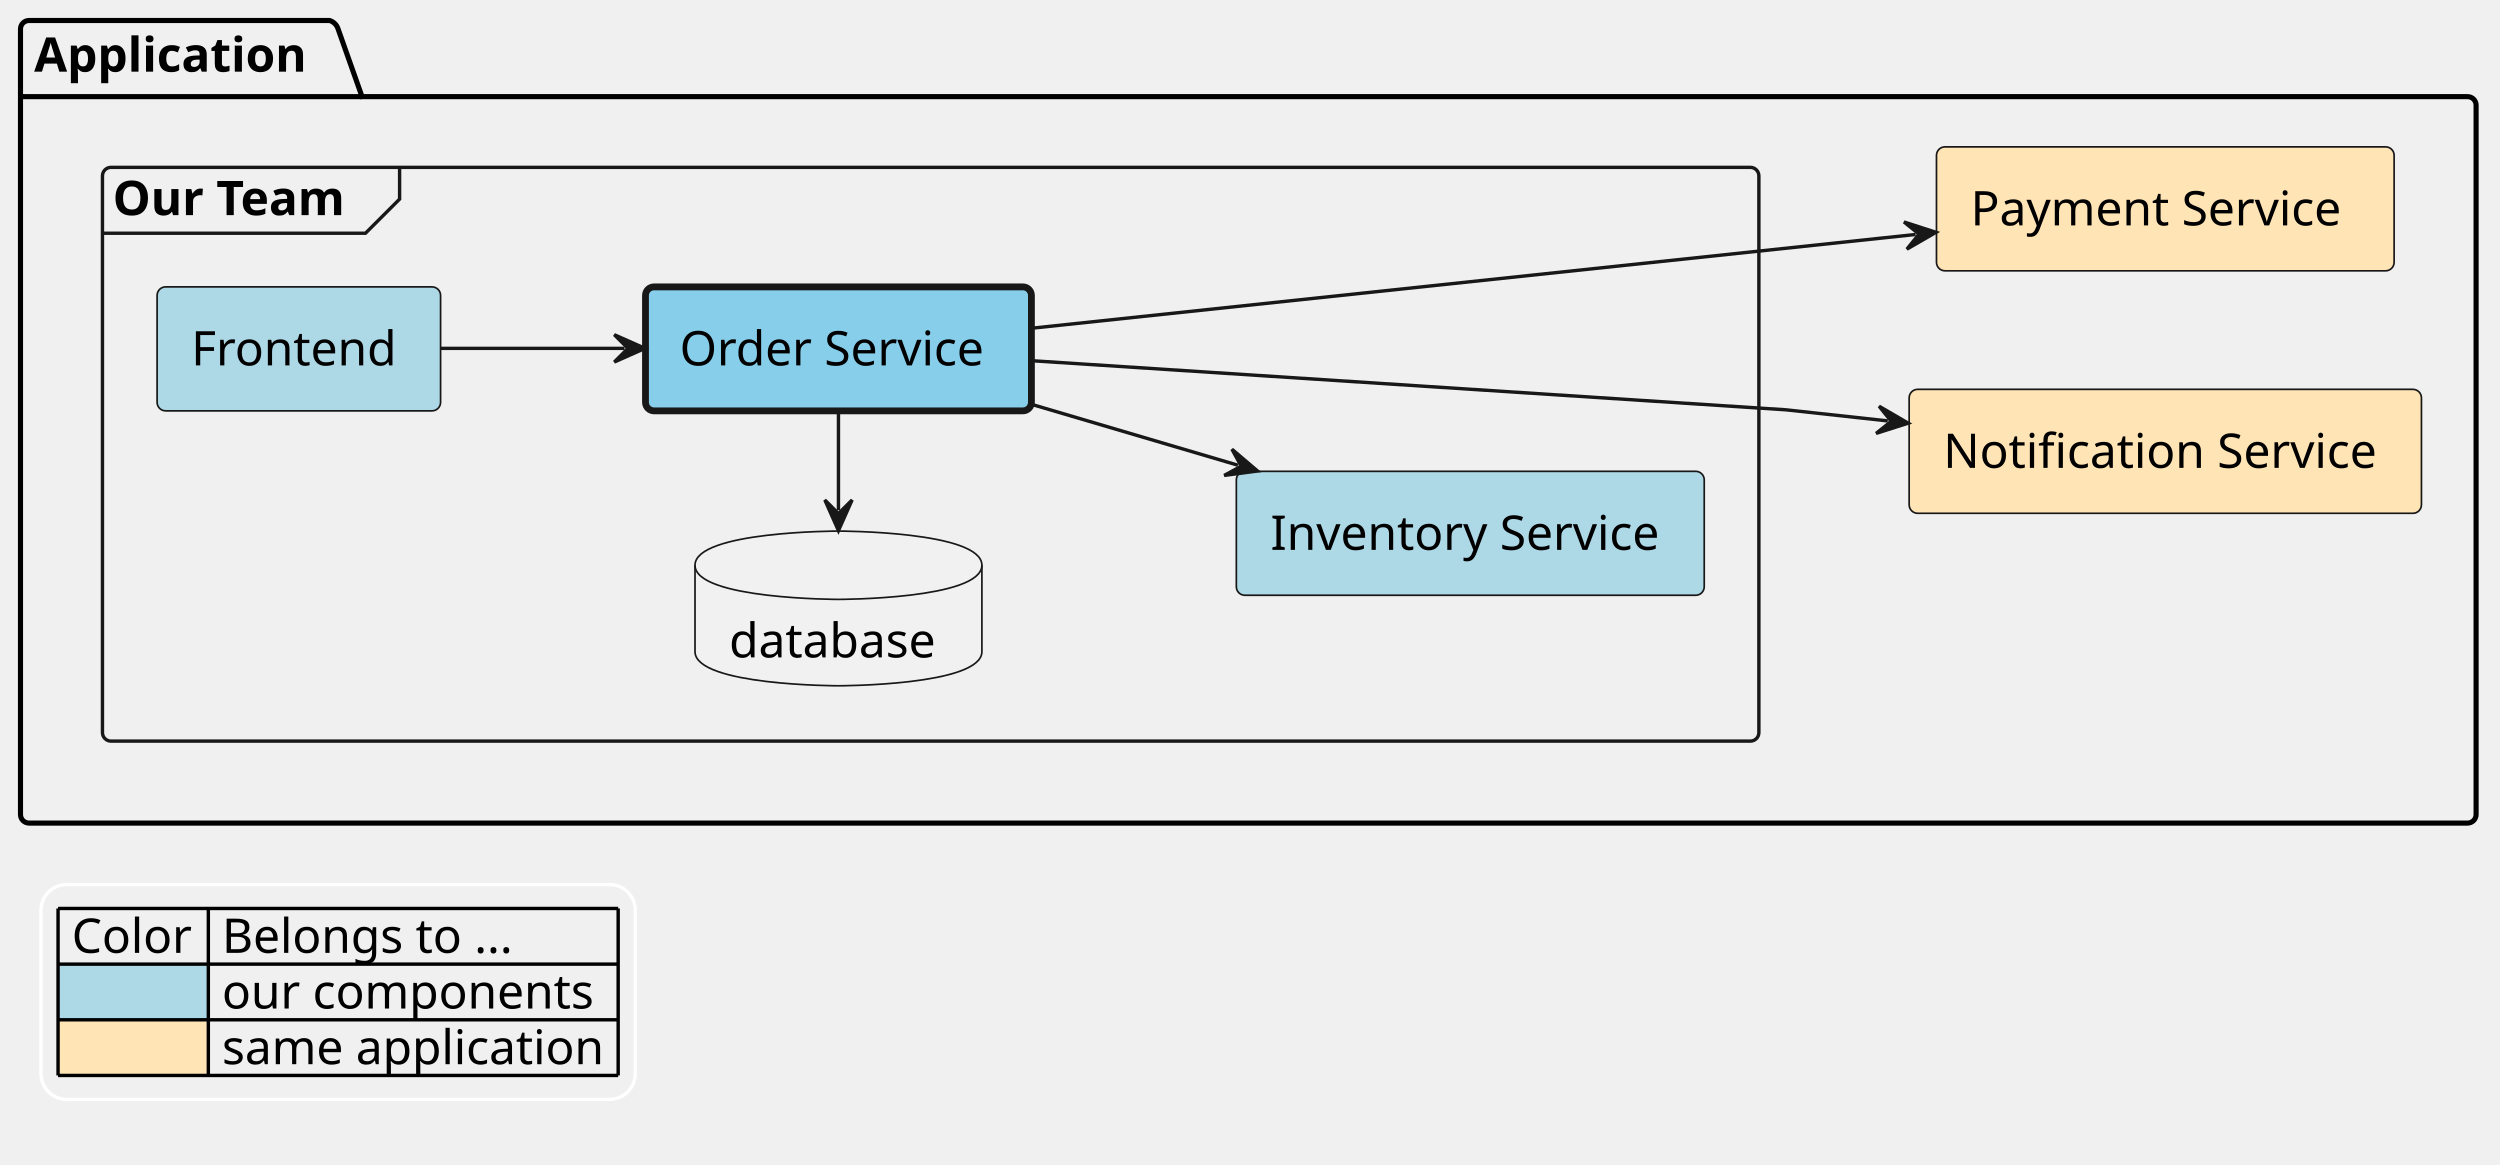
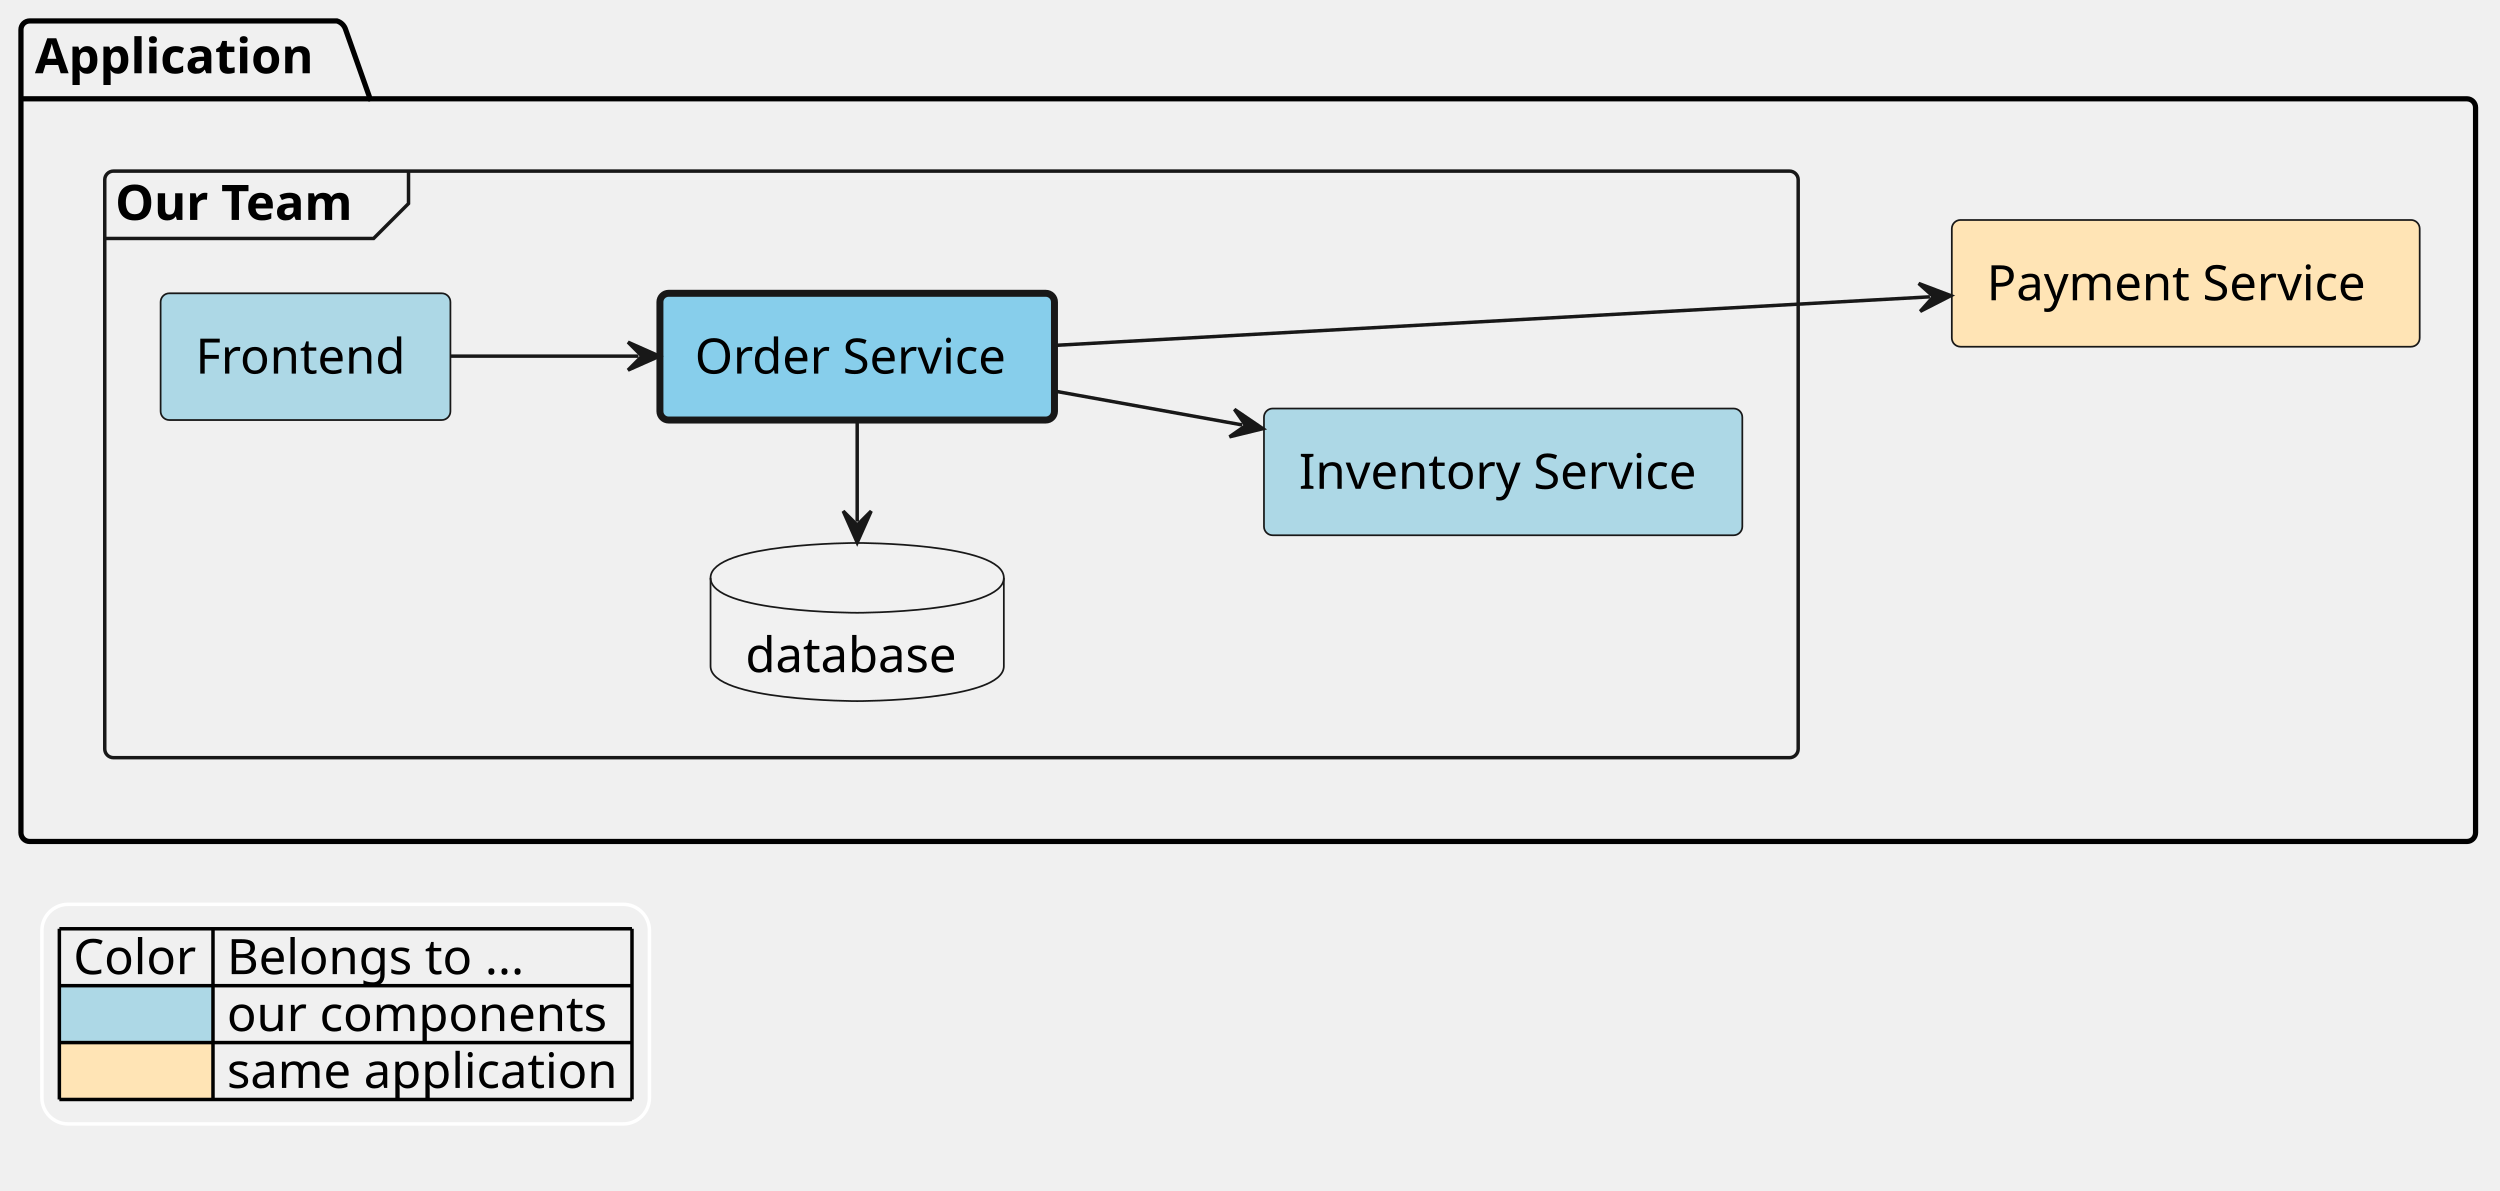
- <svg xmlns="http://www.w3.org/2000/svg" contentStyleType="text/css" height="341px" preserveAspectRatio="none" style="width:732px;height:341px;background:#FFFFFF;" version="1.1" viewBox="0 0 732 341" width="732px" zoomAndPan="magnify">
+ <svg xmlns="http://www.w3.org/2000/svg" contentStyleType="text/css" height="341px" preserveAspectRatio="none" style="width:716px;height:341px;background:#FFFFFF;" version="1.1" viewBox="0 0 716 341" width="716px" zoomAndPan="magnify">
  <defs />
  <g>
    <g id="cluster_Application">
-       <path d="M8.5,6 L96.5,6 A3.75,3.75 0 0 1 99,8.5 L106,28.297 L722.5,28.297 A2.5,2.5 0 0 1 725,30.797 L725,238.5 A2.5,2.5 0 0 1 722.5,241 L8.5,241 A2.5,2.5 0 0 1 6,238.5 L6,8.5 A2.5,2.5 0 0 1 8.5,6 " fill="none" style="stroke:#000000;stroke-width:1.5;" />
+       <path d="M8.5,6 L96.5,6 A3.75,3.75 0 0 1 99,8.5 L106,28.297 L706.5,28.297 A2.5,2.5 0 0 1 709,30.797 L709,238.5 A2.5,2.5 0 0 1 706.5,241 L8.5,241 A2.5,2.5 0 0 1 6,238.5 L6,8.5 A2.5,2.5 0 0 1 8.5,6 " fill="none" style="stroke:#000000;stroke-width:1.5;" />
      <line style="stroke:#000000;stroke-width:1.5;" x1="6" x2="106" y1="28.297" y2="28.297" />
      <text fill="#000000" font-family="sans-serif" font-size="14" font-weight="bold" lengthAdjust="spacing" textLength="87" x="10" y="20.995">Application</text>
    </g>
    <g id="cluster_Our Team">
      <rect fill="none" height="168" rx="2.5" ry="2.5" style="stroke:#181818;stroke-width:1.0;" width="485" x="30" y="49" />
      <path d="M117,49 L117,58.297 L107,68.297 L30,68.297 " fill="none" style="stroke:#181818;stroke-width:1.0;" />
      <text fill="#000000" font-family="sans-serif" font-size="14" font-weight="bold" lengthAdjust="spacing" textLength="77" x="33" y="62.995">Our Team</text>
    </g>
-     <g id="elem_application__notification_service">
-       <rect fill="#FFE4B5" height="36.297" rx="2.5" ry="2.5" style="stroke:#181818;stroke-width:0.5;" width="150" x="559" y="114" />
-       <text fill="#000000" font-family="sans-serif" font-size="14" lengthAdjust="spacing" textLength="130" x="569" y="136.995">Notification Service</text>
-     </g>
    <g id="elem_application__payment_service">
-       <rect fill="#FFE4B5" height="36.297" rx="2.5" ry="2.5" style="stroke:#181818;stroke-width:0.5;" width="134" x="567" y="43" />
-       <text fill="#000000" font-family="sans-serif" font-size="14" lengthAdjust="spacing" textLength="114" x="577" y="65.995">Payment Service</text>
+       <rect fill="#FFE4B5" height="36.297" rx="2.5" ry="2.5" style="stroke:#181818;stroke-width:0.5;" width="134" x="559" y="63" />
+       <text fill="#000000" font-family="sans-serif" font-size="14" lengthAdjust="spacing" textLength="114" x="569" y="85.995">Payment Service</text>
    </g>
    <g id="elem_application__team__frontend">
      <rect fill="#ADD8E6" height="36.297" rx="2.5" ry="2.5" style="stroke:#181818;stroke-width:0.5;" width="83" x="46" y="84" />
      <text fill="#000000" font-family="sans-serif" font-size="14" lengthAdjust="spacing" textLength="63" x="56" y="106.995">Frontend</text>
    </g>
    <g id="elem_application__team__order_service">
      <rect fill="#87CEEB" height="36.297" rx="2.5" ry="2.5" style="stroke:#181818;stroke-width:2.0;" width="113" x="189" y="84" />
      <text fill="#000000" font-family="sans-serif" font-size="14" lengthAdjust="spacing" textLength="93" x="199" y="106.995">Order Service</text>
    </g>
+     <g id="elem_application__team__inventory_service">
+       <rect fill="#ADD8E6" height="36.297" rx="2.5" ry="2.5" style="stroke:#181818;stroke-width:0.5;" width="137" x="362" y="117" />
+       <text fill="#000000" font-family="sans-serif" font-size="14" lengthAdjust="spacing" textLength="117" x="372" y="139.995">Inventory Service</text>
+     </g>
    <g id="elem_application__team__order_database">
      <path d="M203.5,165.5 C203.5,155.5 245.5,155.5 245.5,155.5 C245.5,155.5 287.5,155.5 287.5,165.5 L287.5,190.797 C287.5,200.797 245.5,200.797 245.5,200.797 C245.5,200.797 203.5,200.797 203.5,190.797 L203.5,165.5 " fill="#F1F1F1" style="stroke:#181818;stroke-width:0.5;" />
      <path d="M203.5,165.5 C203.5,175.5 245.5,175.5 245.5,175.5 C245.5,175.5 287.5,175.5 287.5,165.5 " fill="none" style="stroke:#181818;stroke-width:0.5;" />
      <text fill="#000000" font-family="sans-serif" font-size="14" lengthAdjust="spacing" textLength="64" x="213.5" y="192.495">database</text>
    </g>
-     <g id="elem_application__team__inventory_service">
-       <rect fill="#ADD8E6" height="36.297" rx="2.5" ry="2.5" style="stroke:#181818;stroke-width:0.5;" width="137" x="362" y="138" />
-       <text fill="#000000" font-family="sans-serif" font-size="14" lengthAdjust="spacing" textLength="117" x="372" y="160.995">Inventory Service</text>
-     </g>
    <g id="link_application__team__frontend_application__team__order_service">
      <path d="M129.08,102 C147.32,102 163.13,102 182.86,102 " fill="none" id="application__team__frontend-to-application__team__order_service" style="stroke:#181818;stroke-width:1.0;" />
      <polygon fill="#181818" points="188.86,102,179.86,98,183.86,102,179.86,106,188.86,102" style="stroke:#181818;stroke-width:1.0;" />
+     </g>
+     <g id="link_application__team__order_service_application__team__inventory_service">
+       <path d="M302.4,112.08 C321.11,115.45 336.265,118.185 355.785,121.705 " fill="none" id="application__team__order_service-to-application__team__inventory_service" style="stroke:#181818;stroke-width:1.0;" />
+       <polygon fill="#181818" points="361.69,122.77,353.543,117.236,356.769,121.883,352.123,125.109,361.69,122.77" style="stroke:#181818;stroke-width:1.0;" />
    </g>
    <g id="link_application__team__order_database_application__team__order_service">
      <path d="M245.5,149.38 C245.5,149.38 245.5,127.33 245.5,127.33 C245.5,127.33 245.5,124.2 245.5,120.14 " fill="none" id="application__team__order_database-backto-application__team__order_service" style="stroke:#181818;stroke-width:1.0;" />
      <polygon fill="#181818" points="245.5,155.38,249.5,146.38,245.5,150.38,241.5,146.38,245.5,155.38" style="stroke:#181818;stroke-width:1.0;" />
    </g>
-     <g id="link_application__team__order_service_application__notification_service">
-       <path d="M302.12,105.62 C382.86,110.88 523,120 523,120 C523,120 532.996,121.088 552.746,123.248 " fill="none" id="application__team__order_service-to-application__notification_service" style="stroke:#181818;stroke-width:1.0;" />
-       <polygon fill="#181818" points="558.71,123.9,550.198,118.945,553.74,123.356,549.328,126.898,558.71,123.9" style="stroke:#181818;stroke-width:1.0;" />
-     </g>
-     <g id="link_application__team__order_service_application__team__inventory_service">
-       <path d="M302.4,118.5 C323.21,124.64 341.185,129.944 362.455,136.214 " fill="none" id="application__team__order_service-to-application__team__inventory_service" style="stroke:#181818;stroke-width:1.0;" />
-       <polygon fill="#181818" points="368.21,137.91,360.708,131.529,363.414,136.496,358.446,139.202,368.21,137.91" style="stroke:#181818;stroke-width:1.0;" />
-     </g>
    <g id="link_application__team__order_service_application__payment_service">
-       <path d="M302.29,96.08 C372.32,88.65 486.324,76.563 560.894,68.653 " fill="none" id="application__team__order_service-to-application__payment_service" style="stroke:#181818;stroke-width:1.0;" />
-       <polygon fill="#181818" points="566.86,68.02,557.488,64.992,561.888,68.547,558.332,72.947,566.86,68.02" style="stroke:#181818;stroke-width:1.0;" />
+       <path d="M302.35,98.9 C370.62,95.11 480.029,89.042 552.729,85.012 " fill="none" id="application__team__order_service-to-application__payment_service" style="stroke:#181818;stroke-width:1.0;" />
+       <polygon fill="#181818" points="558.72,84.68,549.512,81.184,553.728,84.957,549.955,89.172,558.72,84.68" style="stroke:#181818;stroke-width:1.0;" />
    </g>
    <rect fill="none" height="62.891" id="_legend" rx="7.5" ry="7.5" style="stroke:#FFFFFF;stroke-width:1.0;" width="174" x="12" y="259" />
    <text fill="#000000" font-family="sans-serif" font-size="14" lengthAdjust="spacing" textLength="36" x="21" y="278.995">Color</text>
    <text fill="#000000" font-family="sans-serif" font-size="14" lengthAdjust="spacing" textLength="91" x="65" y="278.995">Belongs to ...</text>
    <rect fill="#ADD8E6" height="16.297" style="stroke:none;stroke-width:1.0;" width="44" x="17" y="282.297" />
    <text fill="#000000" font-family="sans-serif" font-size="14" lengthAdjust="spacing" textLength="4" x="17" y="295.292"> </text>
    <text fill="#000000" font-family="sans-serif" font-size="14" lengthAdjust="spacing" textLength="115" x="65" y="295.292">our components</text>
    <rect fill="#FFE4B5" height="16.297" style="stroke:none;stroke-width:1.0;" width="44" x="17" y="298.594" />
    <text fill="#000000" font-family="sans-serif" font-size="14" lengthAdjust="spacing" textLength="4" x="17" y="311.589"> </text>
    <text fill="#000000" font-family="sans-serif" font-size="14" lengthAdjust="spacing" textLength="116" x="65" y="311.589">same application</text>
    <line style="stroke:#000000;stroke-width:1.0;" x1="17" x2="181" y1="266" y2="266" />
    <line style="stroke:#000000;stroke-width:1.0;" x1="17" x2="181" y1="282.297" y2="282.297" />
    <line style="stroke:#000000;stroke-width:1.0;" x1="17" x2="181" y1="298.594" y2="298.594" />
    <line style="stroke:#000000;stroke-width:1.0;" x1="17" x2="181" y1="314.891" y2="314.891" />
    <line style="stroke:#000000;stroke-width:1.0;" x1="17" x2="17" y1="266" y2="314.891" />
    <line style="stroke:#000000;stroke-width:1.0;" x1="61" x2="61" y1="266" y2="314.891" />
    <line style="stroke:#000000;stroke-width:1.0;" x1="181" x2="181" y1="266" y2="314.891" />
  </g>
</svg>
